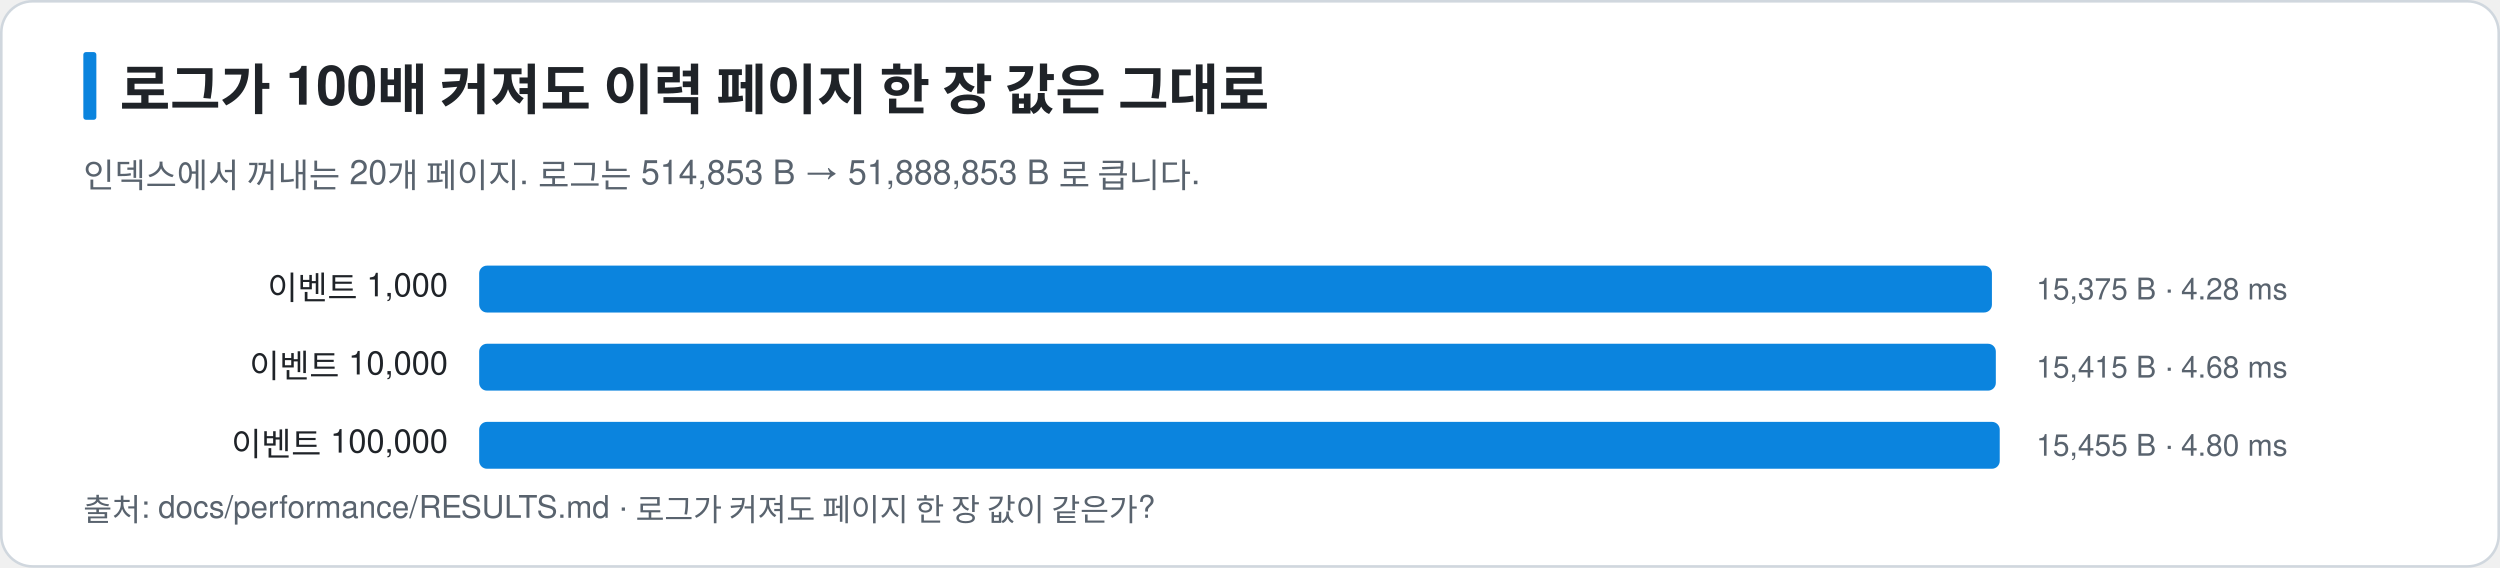
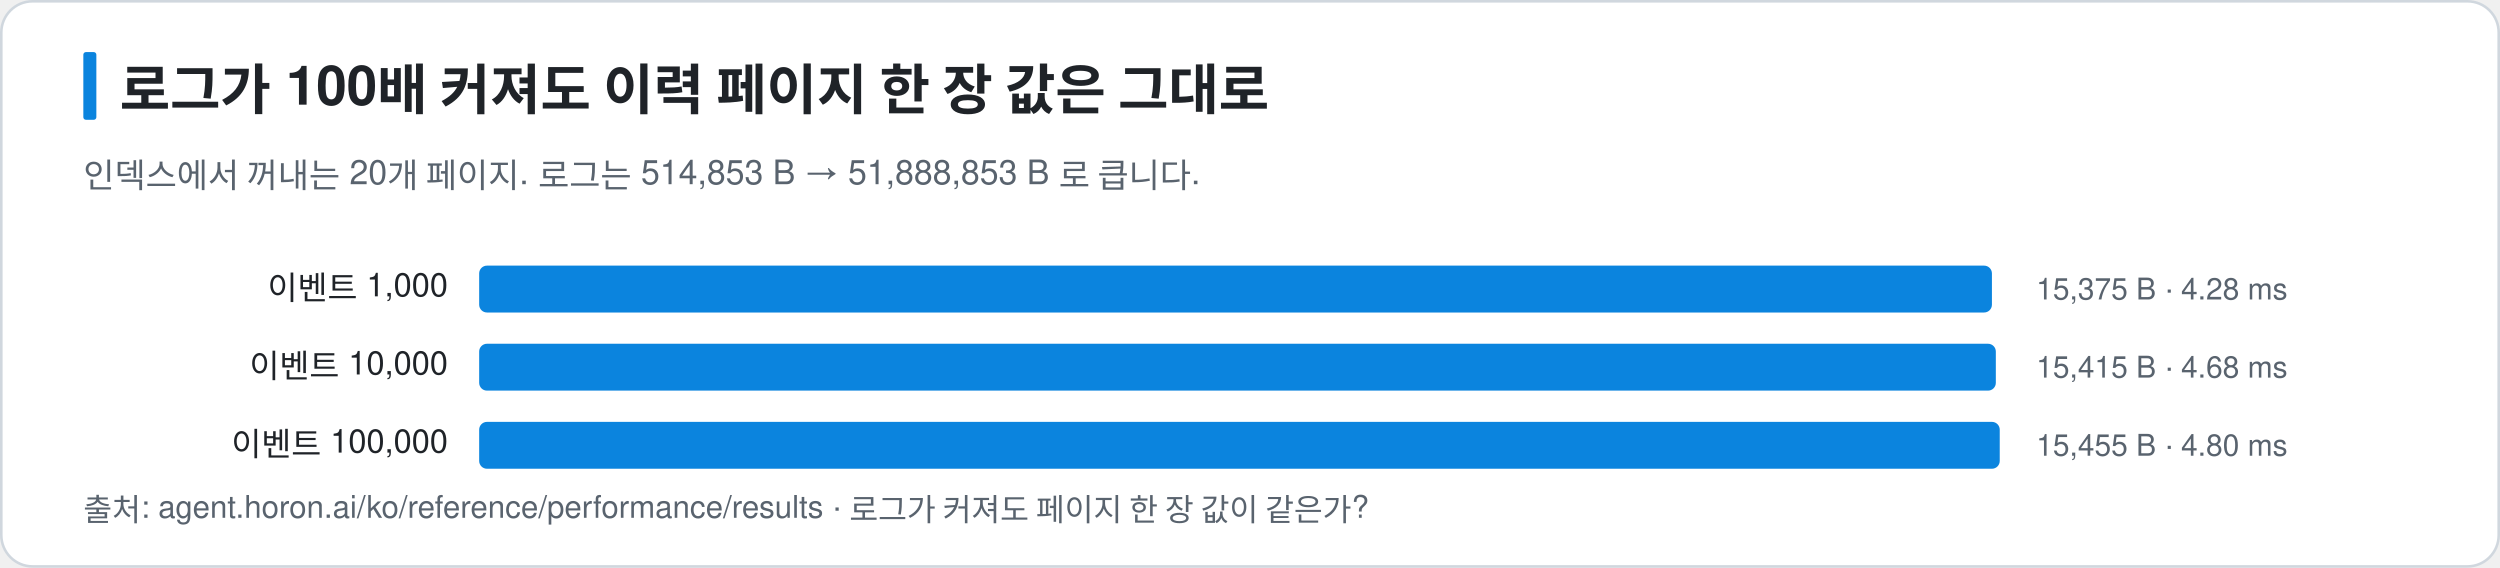
<svg xmlns="http://www.w3.org/2000/svg" width="960" height="218" viewBox="0 0 960 218" font-family="-apple-system, BlinkMacSystemFont, 'Segoe UI', 'Noto Sans KR', 'Apple SD Gothic Neo', Helvetica, Arial, sans-serif" role="img">
  <rect x="0.5" y="0.5" width="959" height="217" rx="12" fill="#ffffff" stroke="#d0d7de" />
  <rect x="32" y="20" width="5" height="26" rx="1" fill="#0b84de" />
  <text x="46.0" y="42.0" font-size="21" fill="#1f2328" text-anchor="start" font-weight="bold">로그가 100배 커져도 이력 페이지 한 장 값은 그대로</text>
  <text x="32.0" y="72.0" font-size="13" fill="#59636e" text-anchor="start" font-weight="normal">인덱스에서 꺼내는 20개 페이지. 로그는 514,853 B → 51,888,853 B 로 큽니다.</text>
  <text x="172.0" y="115.0" font-size="12.5" fill="#1f2328" text-anchor="end" font-weight="normal">이벤트 1,000</text>
  <rect x="184.0" y="102.0" width="580.9" height="18" rx="3" fill="#0b84de" />
  <text x="781.9" y="115.0" font-size="11.5" fill="#59636e" text-anchor="start" font-weight="normal">15,375 B · 4.28 ms</text>
  <text x="172.0" y="145.0" font-size="12.5" fill="#1f2328" text-anchor="end" font-weight="normal">이벤트 10,000</text>
  <rect x="184.0" y="132.0" width="582.4" height="18" rx="3" fill="#0b84de" />
  <text x="781.9" y="145.0" font-size="11.5" fill="#59636e" text-anchor="start" font-weight="normal">15,415 B · 4.68 ms</text>
  <text x="172.0" y="175.0" font-size="12.5" fill="#1f2328" text-anchor="end" font-weight="normal">이벤트 100,000</text>
  <rect x="184.0" y="162.0" width="583.9" height="18" rx="3" fill="#0b84de" />
  <text x="781.9" y="175.0" font-size="11.5" fill="#59636e" text-anchor="start" font-weight="normal">15,455 B · 4.80 ms</text>
-   <text x="32.0" y="200.0" font-size="12" fill="#59636e" text-anchor="start" font-weight="normal">출처: docs/performance/RESULTS.md · 로그가 커져도 페이지 한 장 값이 같은가?</text>
+   <text x="32.0" y="200.0" font-size="12" fill="#59636e" text-anchor="start" font-weight="normal">출처: agent.horon.ai/ko/reference/performance/results · 로그가 커져도 페이지 한 장 값이 같은가?</text>
</svg>
